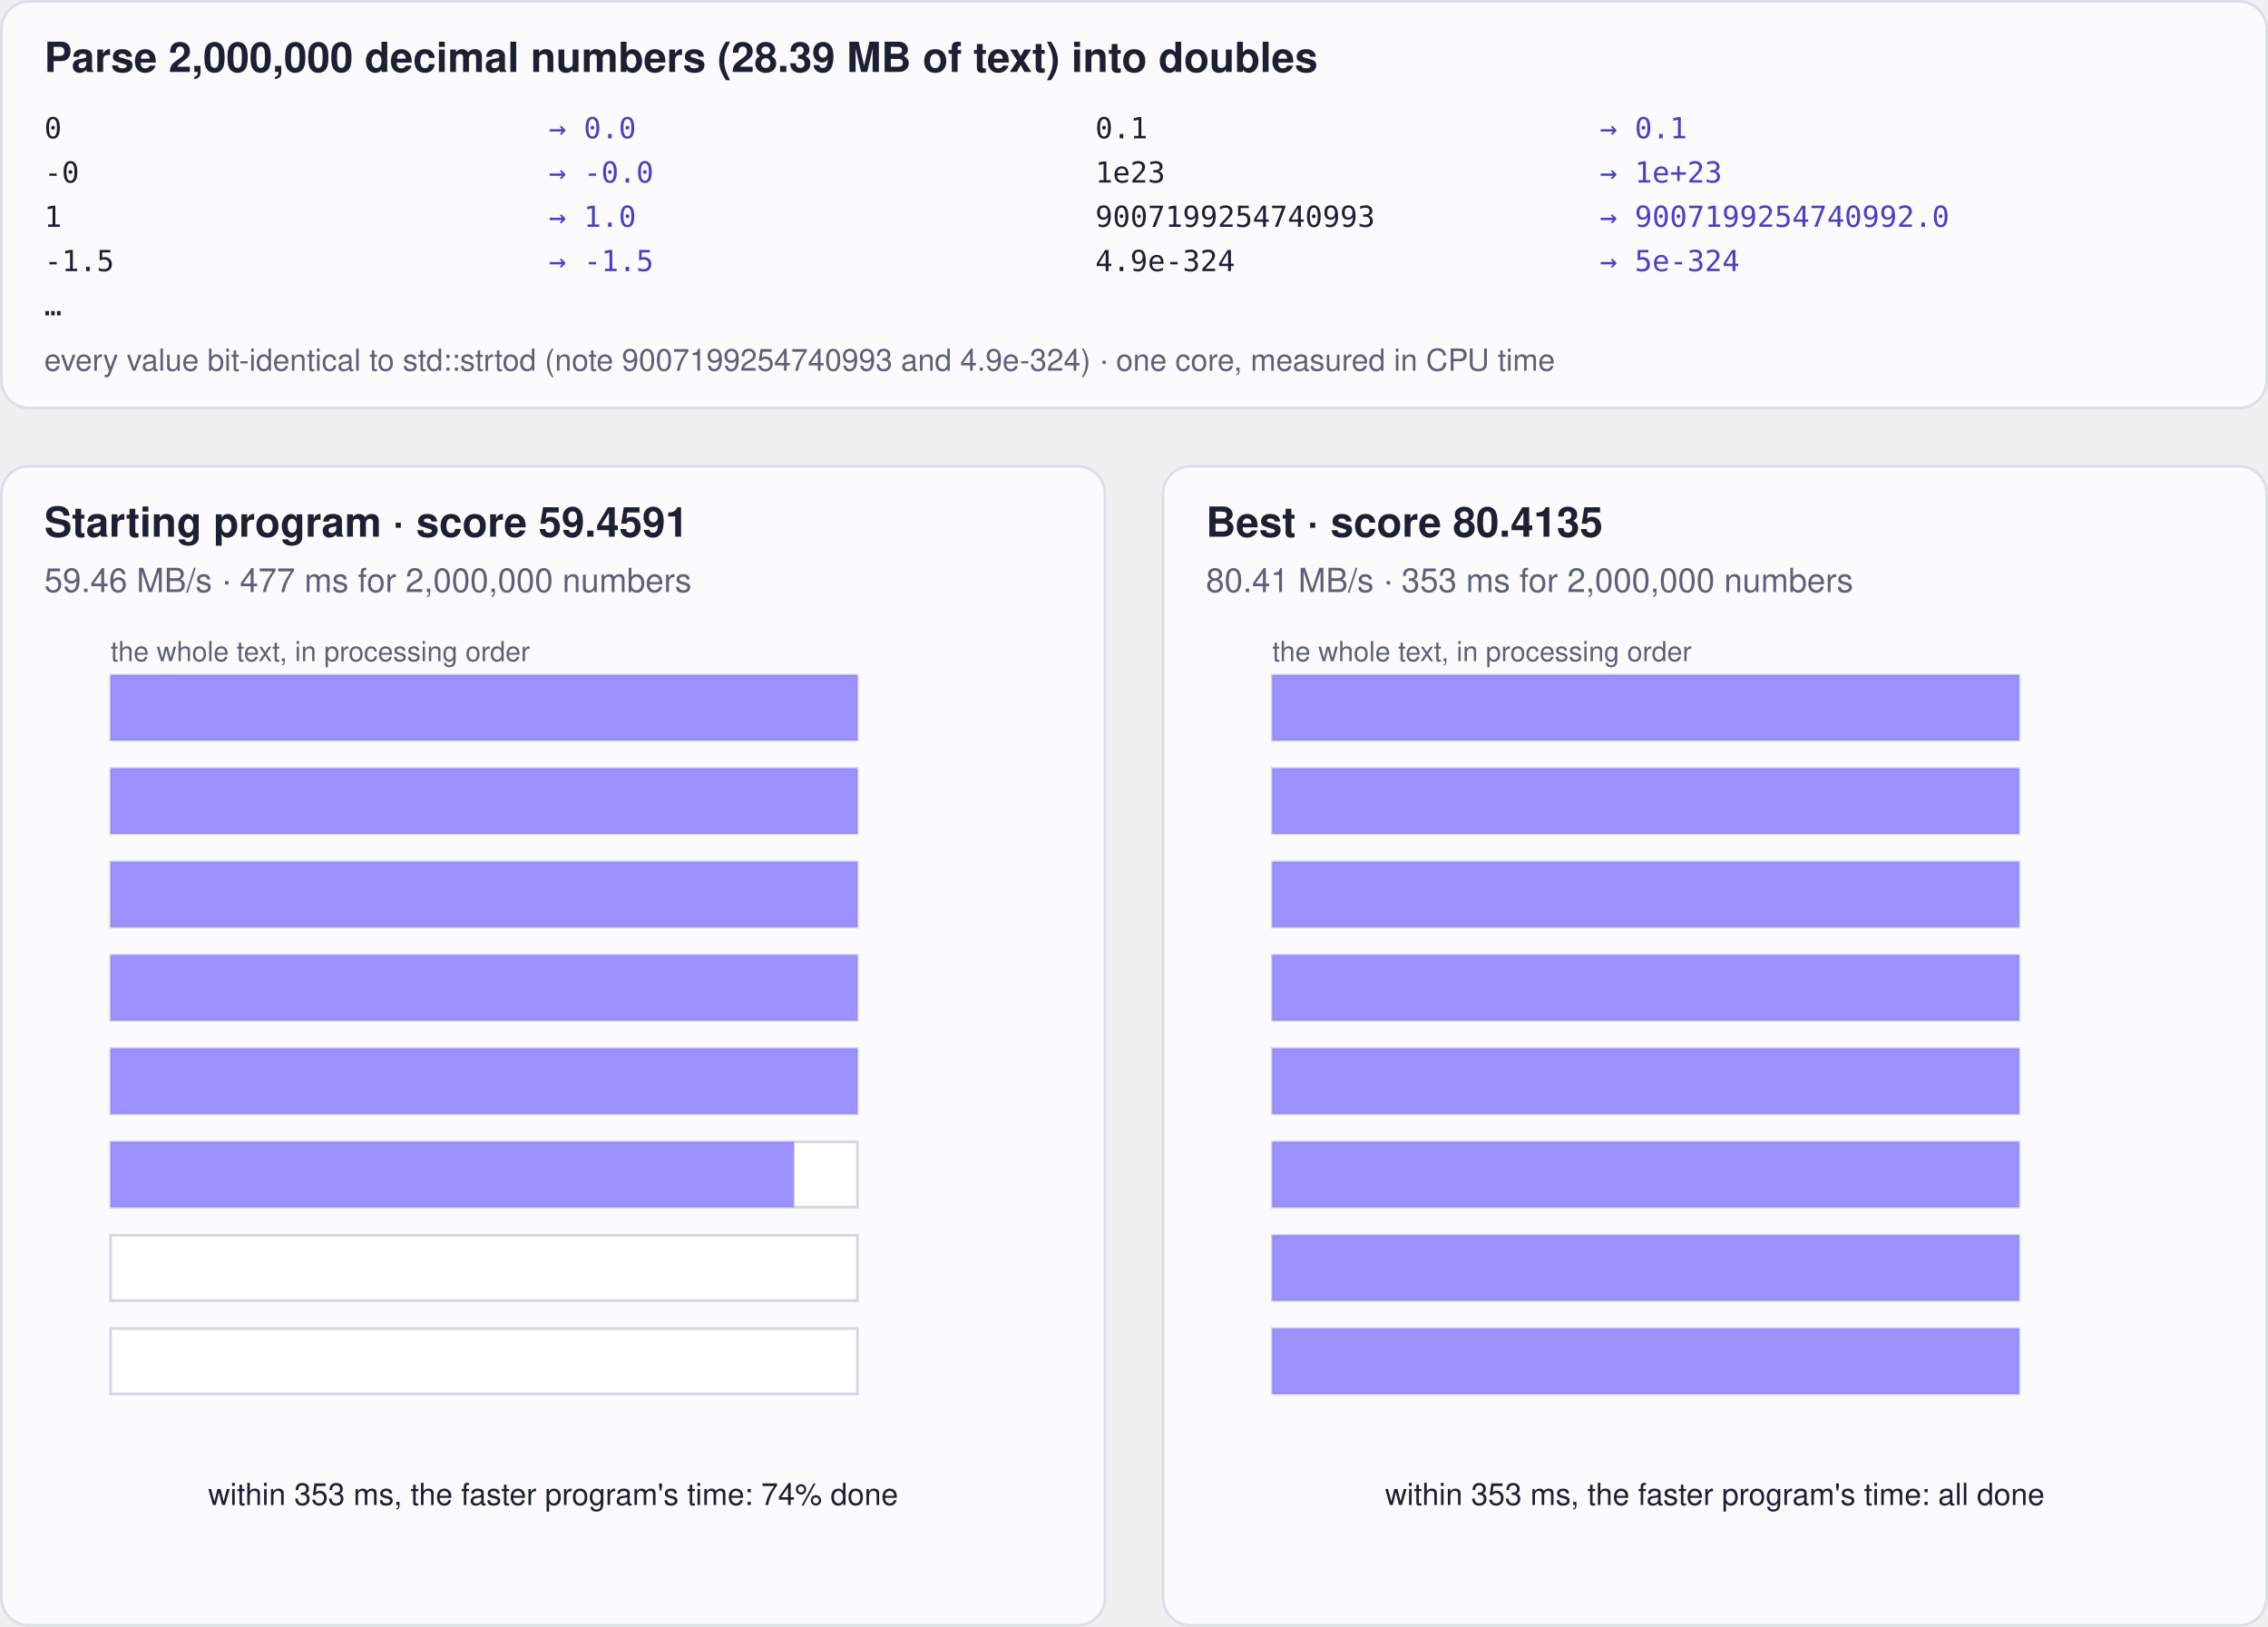
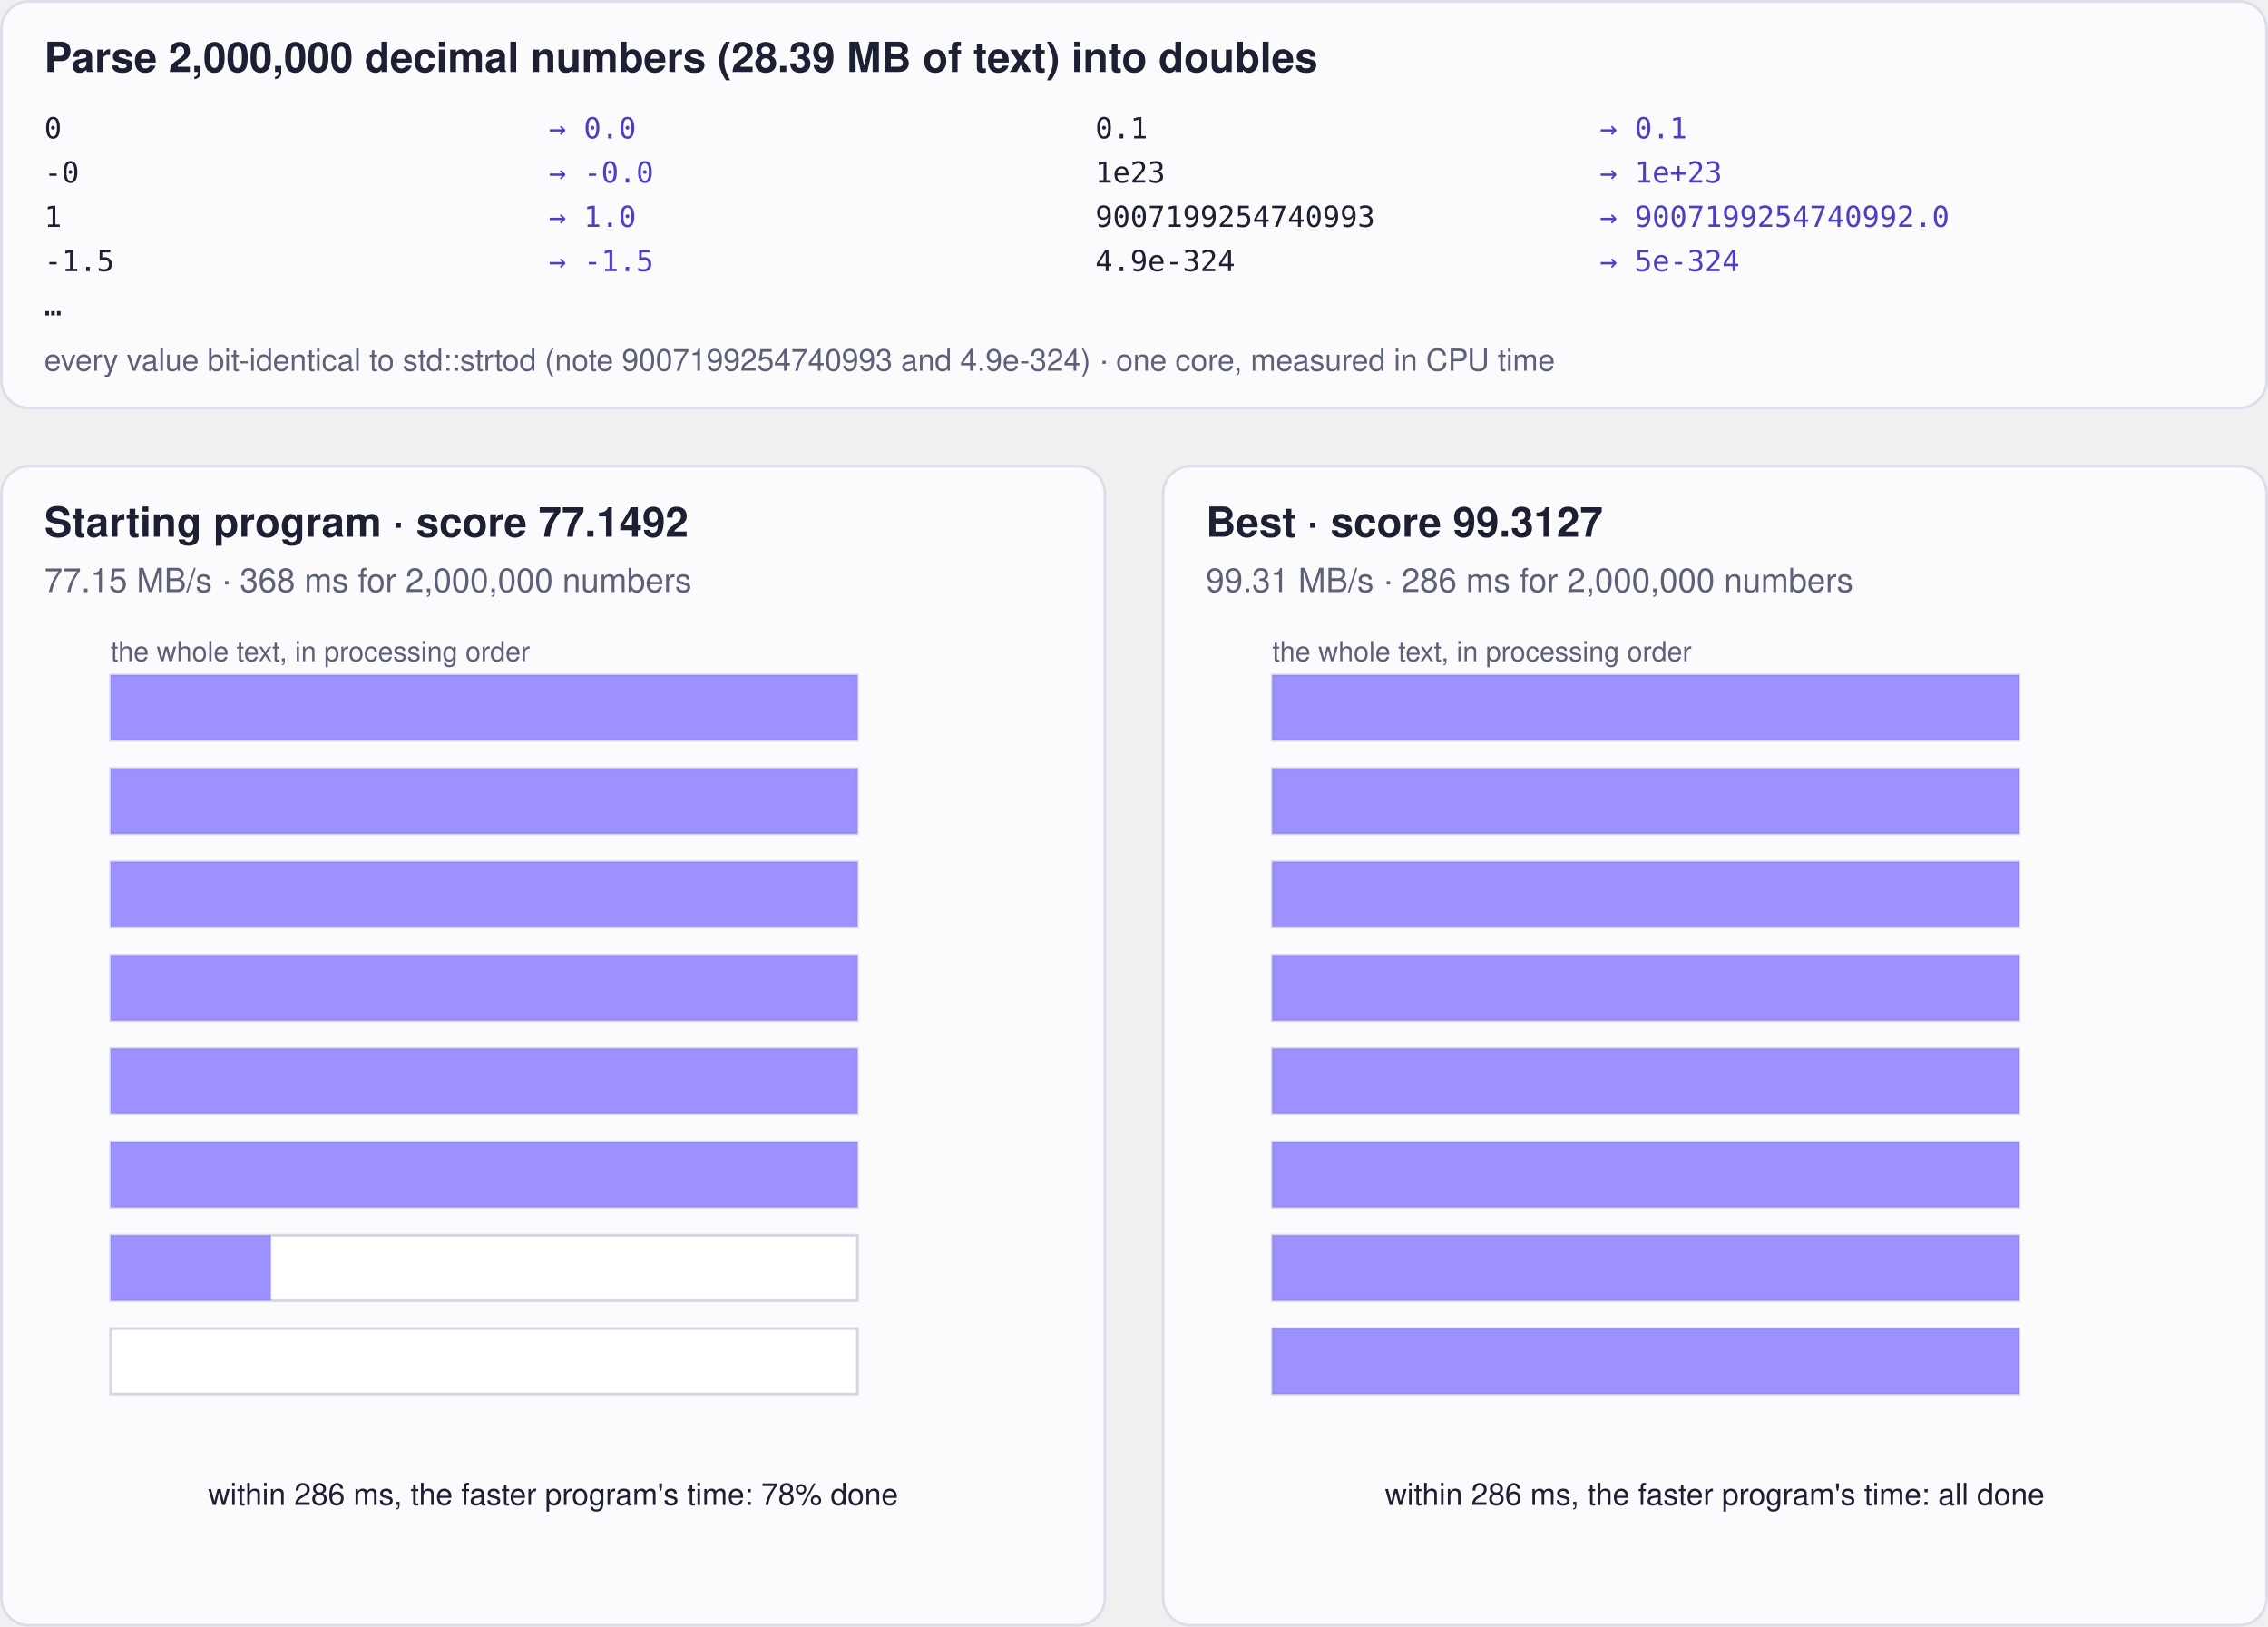
<svg xmlns="http://www.w3.org/2000/svg" viewBox="0 0 820 588.00" width="820" height="588.00" role="img" aria-label="float_parse_cpp: the starting program's solution and the best one" font-family="system-ui, -apple-system, Segoe UI, Helvetica, Arial, sans-serif">
  <rect x="0.5" y="0.5" width="819" height="147.00" rx="10" fill="#fbfbfe" stroke="#dcdfea" />
  <text x="16.00" y="26.00" font-size="15" fill="#1d2033" text-anchor="start" font-weight="600">Parse 2,000,000 decimal numbers (28.39 MB of text) into doubles</text>
  <text x="16.00" y="50.00" font-family="ui-monospace, SF Mono, Menlo, Consolas, monospace" font-size="10.5" fill="#1d2033" text-anchor="start" xml:space="preserve">0</text>
  <text x="198.40" y="50.00" font-family="ui-monospace, SF Mono, Menlo, Consolas, monospace" font-size="10.5" fill="#4b3fc4" text-anchor="start" xml:space="preserve">→ 0.0</text>
  <text x="16.00" y="66.00" font-family="ui-monospace, SF Mono, Menlo, Consolas, monospace" font-size="10.5" fill="#1d2033" text-anchor="start" xml:space="preserve">-0</text>
  <text x="198.40" y="66.00" font-family="ui-monospace, SF Mono, Menlo, Consolas, monospace" font-size="10.5" fill="#4b3fc4" text-anchor="start" xml:space="preserve">→ -0.0</text>
  <text x="16.00" y="82.00" font-family="ui-monospace, SF Mono, Menlo, Consolas, monospace" font-size="10.5" fill="#1d2033" text-anchor="start" xml:space="preserve">1</text>
  <text x="198.40" y="82.00" font-family="ui-monospace, SF Mono, Menlo, Consolas, monospace" font-size="10.5" fill="#4b3fc4" text-anchor="start" xml:space="preserve">→ 1.0</text>
  <text x="16.00" y="98.00" font-family="ui-monospace, SF Mono, Menlo, Consolas, monospace" font-size="10.5" fill="#1d2033" text-anchor="start" xml:space="preserve">-1.5</text>
  <text x="198.40" y="98.00" font-family="ui-monospace, SF Mono, Menlo, Consolas, monospace" font-size="10.5" fill="#4b3fc4" text-anchor="start" xml:space="preserve">→ -1.5</text>
  <text x="396.00" y="50.00" font-family="ui-monospace, SF Mono, Menlo, Consolas, monospace" font-size="10.5" fill="#1d2033" text-anchor="start" xml:space="preserve">0.1</text>
  <text x="578.40" y="50.00" font-family="ui-monospace, SF Mono, Menlo, Consolas, monospace" font-size="10.5" fill="#4b3fc4" text-anchor="start" xml:space="preserve">→ 0.1</text>
  <text x="396.00" y="66.00" font-family="ui-monospace, SF Mono, Menlo, Consolas, monospace" font-size="10.5" fill="#1d2033" text-anchor="start" xml:space="preserve">1e23</text>
  <text x="578.40" y="66.00" font-family="ui-monospace, SF Mono, Menlo, Consolas, monospace" font-size="10.5" fill="#4b3fc4" text-anchor="start" xml:space="preserve">→ 1e+23</text>
  <text x="396.00" y="82.00" font-family="ui-monospace, SF Mono, Menlo, Consolas, monospace" font-size="10.5" fill="#1d2033" text-anchor="start" xml:space="preserve">9007199254740993</text>
  <text x="578.40" y="82.00" font-family="ui-monospace, SF Mono, Menlo, Consolas, monospace" font-size="10.5" fill="#4b3fc4" text-anchor="start" xml:space="preserve">→ 9007199254740992.0</text>
  <text x="396.00" y="98.00" font-family="ui-monospace, SF Mono, Menlo, Consolas, monospace" font-size="10.5" fill="#1d2033" text-anchor="start" xml:space="preserve">4.9e-324</text>
  <text x="578.40" y="98.00" font-family="ui-monospace, SF Mono, Menlo, Consolas, monospace" font-size="10.5" fill="#4b3fc4" text-anchor="start" xml:space="preserve">→ 5e-324</text>
  <text x="16.00" y="114.00" font-family="ui-monospace, SF Mono, Menlo, Consolas, monospace" font-size="10.5" fill="#1d2033" text-anchor="start" xml:space="preserve">…</text>
  <text x="16.00" y="134.00" font-size="11" fill="#5d6178" text-anchor="start" font-weight="normal">every value bit-identical to std::strtod (note 9007199254740993 and 4.9e-324) · one core, measured in CPU time</text>
  <g transform="translate(0 168.00)">
    <rect x="0.5" y="0.5" width="399" height="419" rx="10" fill="#fbfbfe" stroke="#dcdfea" />
-     <text x="16" y="26" font-size="15" font-weight="600" fill="#1d2033">Starting program · score 59.4591</text>
-     <text x="16" y="46" font-size="12" fill="#5d6178">59.46 MB/s · 477 ms for 2,000,000 numbers</text>
+     <text x="16" y="26" font-size="15" font-weight="600" fill="#1d2033">Starting program · score 77.1492</text>
+     <text x="16" y="46" font-size="12" fill="#5d6178">77.15 MB/s · 368 ms for 2,000,000 numbers</text>
    <text x="40.00" y="71.00" font-size="10" fill="#5d6178" text-anchor="start" font-weight="normal">the whole text, in processing order</text>
    <rect x="40.00" y="76.00" width="270.00" height="23.62" fill="#fff" stroke="#d5d7e3" />
    <rect x="40.00" y="76.00" width="270.00" height="23.62" fill="#7b6cff" fill-opacity="0.75" />
    <rect x="40.00" y="109.75" width="270.00" height="23.62" fill="#fff" stroke="#d5d7e3" />
    <rect x="40.00" y="109.75" width="270.00" height="23.62" fill="#7b6cff" fill-opacity="0.75" />
    <rect x="40.00" y="143.50" width="270.00" height="23.62" fill="#fff" stroke="#d5d7e3" />
    <rect x="40.00" y="143.50" width="270.00" height="23.62" fill="#7b6cff" fill-opacity="0.75" />
    <rect x="40.00" y="177.25" width="270.00" height="23.62" fill="#fff" stroke="#d5d7e3" />
    <rect x="40.00" y="177.25" width="270.00" height="23.62" fill="#7b6cff" fill-opacity="0.75" />
    <rect x="40.00" y="211.00" width="270.00" height="23.62" fill="#fff" stroke="#d5d7e3" />
    <rect x="40.00" y="211.00" width="270.00" height="23.62" fill="#7b6cff" fill-opacity="0.75" />
    <rect x="40.00" y="244.75" width="270.00" height="23.62" fill="#fff" stroke="#d5d7e3" />
-     <rect x="40.00" y="244.75" width="247.14" height="23.62" fill="#7b6cff" fill-opacity="0.75" />
+     <rect x="40.00" y="244.75" width="270.00" height="23.62" fill="#7b6cff" fill-opacity="0.75" />
    <rect x="40.00" y="278.50" width="270.00" height="23.62" fill="#fff" stroke="#d5d7e3" />
+     <rect x="40.00" y="278.50" width="57.96" height="23.62" fill="#7b6cff" fill-opacity="0.75" />
    <rect x="40.00" y="312.25" width="270.00" height="23.62" fill="#fff" stroke="#d5d7e3" />
-     <text x="200.00" y="376.00" font-size="11" fill="#1d2033" text-anchor="middle" font-weight="normal">within 353 ms, the faster program's time: 74% done</text>
+     <text x="200.00" y="376.00" font-size="11" fill="#1d2033" text-anchor="middle" font-weight="normal">within 286 ms, the faster program's time: 78% done</text>
    <rect x="420.5" y="0.5" width="399" height="419" rx="10" fill="#fbfbfe" stroke="#dcdfea" />
-     <text x="436" y="26" font-size="15" font-weight="600" fill="#1d2033">Best · score 80.4135</text>
-     <text x="436" y="46" font-size="12" fill="#5d6178">80.41 MB/s · 353 ms for 2,000,000 numbers</text>
+     <text x="436" y="26" font-size="15" font-weight="600" fill="#1d2033">Best · score 99.3127</text>
+     <text x="436" y="46" font-size="12" fill="#5d6178">99.31 MB/s · 286 ms for 2,000,000 numbers</text>
    <text x="460.00" y="71.00" font-size="10" fill="#5d6178" text-anchor="start" font-weight="normal">the whole text, in processing order</text>
    <rect x="460.00" y="76.00" width="270.00" height="23.62" fill="#fff" stroke="#d5d7e3" />
    <rect x="460.00" y="76.00" width="270.00" height="23.62" fill="#7b6cff" fill-opacity="0.75" />
    <rect x="460.00" y="109.75" width="270.00" height="23.62" fill="#fff" stroke="#d5d7e3" />
    <rect x="460.00" y="109.75" width="270.00" height="23.62" fill="#7b6cff" fill-opacity="0.75" />
    <rect x="460.00" y="143.50" width="270.00" height="23.62" fill="#fff" stroke="#d5d7e3" />
    <rect x="460.00" y="143.50" width="270.00" height="23.62" fill="#7b6cff" fill-opacity="0.75" />
    <rect x="460.00" y="177.25" width="270.00" height="23.62" fill="#fff" stroke="#d5d7e3" />
    <rect x="460.00" y="177.25" width="270.00" height="23.62" fill="#7b6cff" fill-opacity="0.75" />
    <rect x="460.00" y="211.00" width="270.00" height="23.62" fill="#fff" stroke="#d5d7e3" />
    <rect x="460.00" y="211.00" width="270.00" height="23.62" fill="#7b6cff" fill-opacity="0.75" />
    <rect x="460.00" y="244.75" width="270.00" height="23.62" fill="#fff" stroke="#d5d7e3" />
    <rect x="460.00" y="244.75" width="270.00" height="23.62" fill="#7b6cff" fill-opacity="0.75" />
    <rect x="460.00" y="278.50" width="270.00" height="23.62" fill="#fff" stroke="#d5d7e3" />
    <rect x="460.00" y="278.50" width="270.00" height="23.62" fill="#7b6cff" fill-opacity="0.75" />
    <rect x="460.00" y="312.25" width="270.00" height="23.62" fill="#fff" stroke="#d5d7e3" />
    <rect x="460.00" y="312.25" width="270.00" height="23.62" fill="#7b6cff" fill-opacity="0.75" />
-     <text x="620.00" y="376.00" font-size="11" fill="#1d2033" text-anchor="middle" font-weight="normal">within 353 ms, the faster program's time: all done</text>
+     <text x="620.00" y="376.00" font-size="11" fill="#1d2033" text-anchor="middle" font-weight="normal">within 286 ms, the faster program's time: all done</text>
  </g>
</svg>
